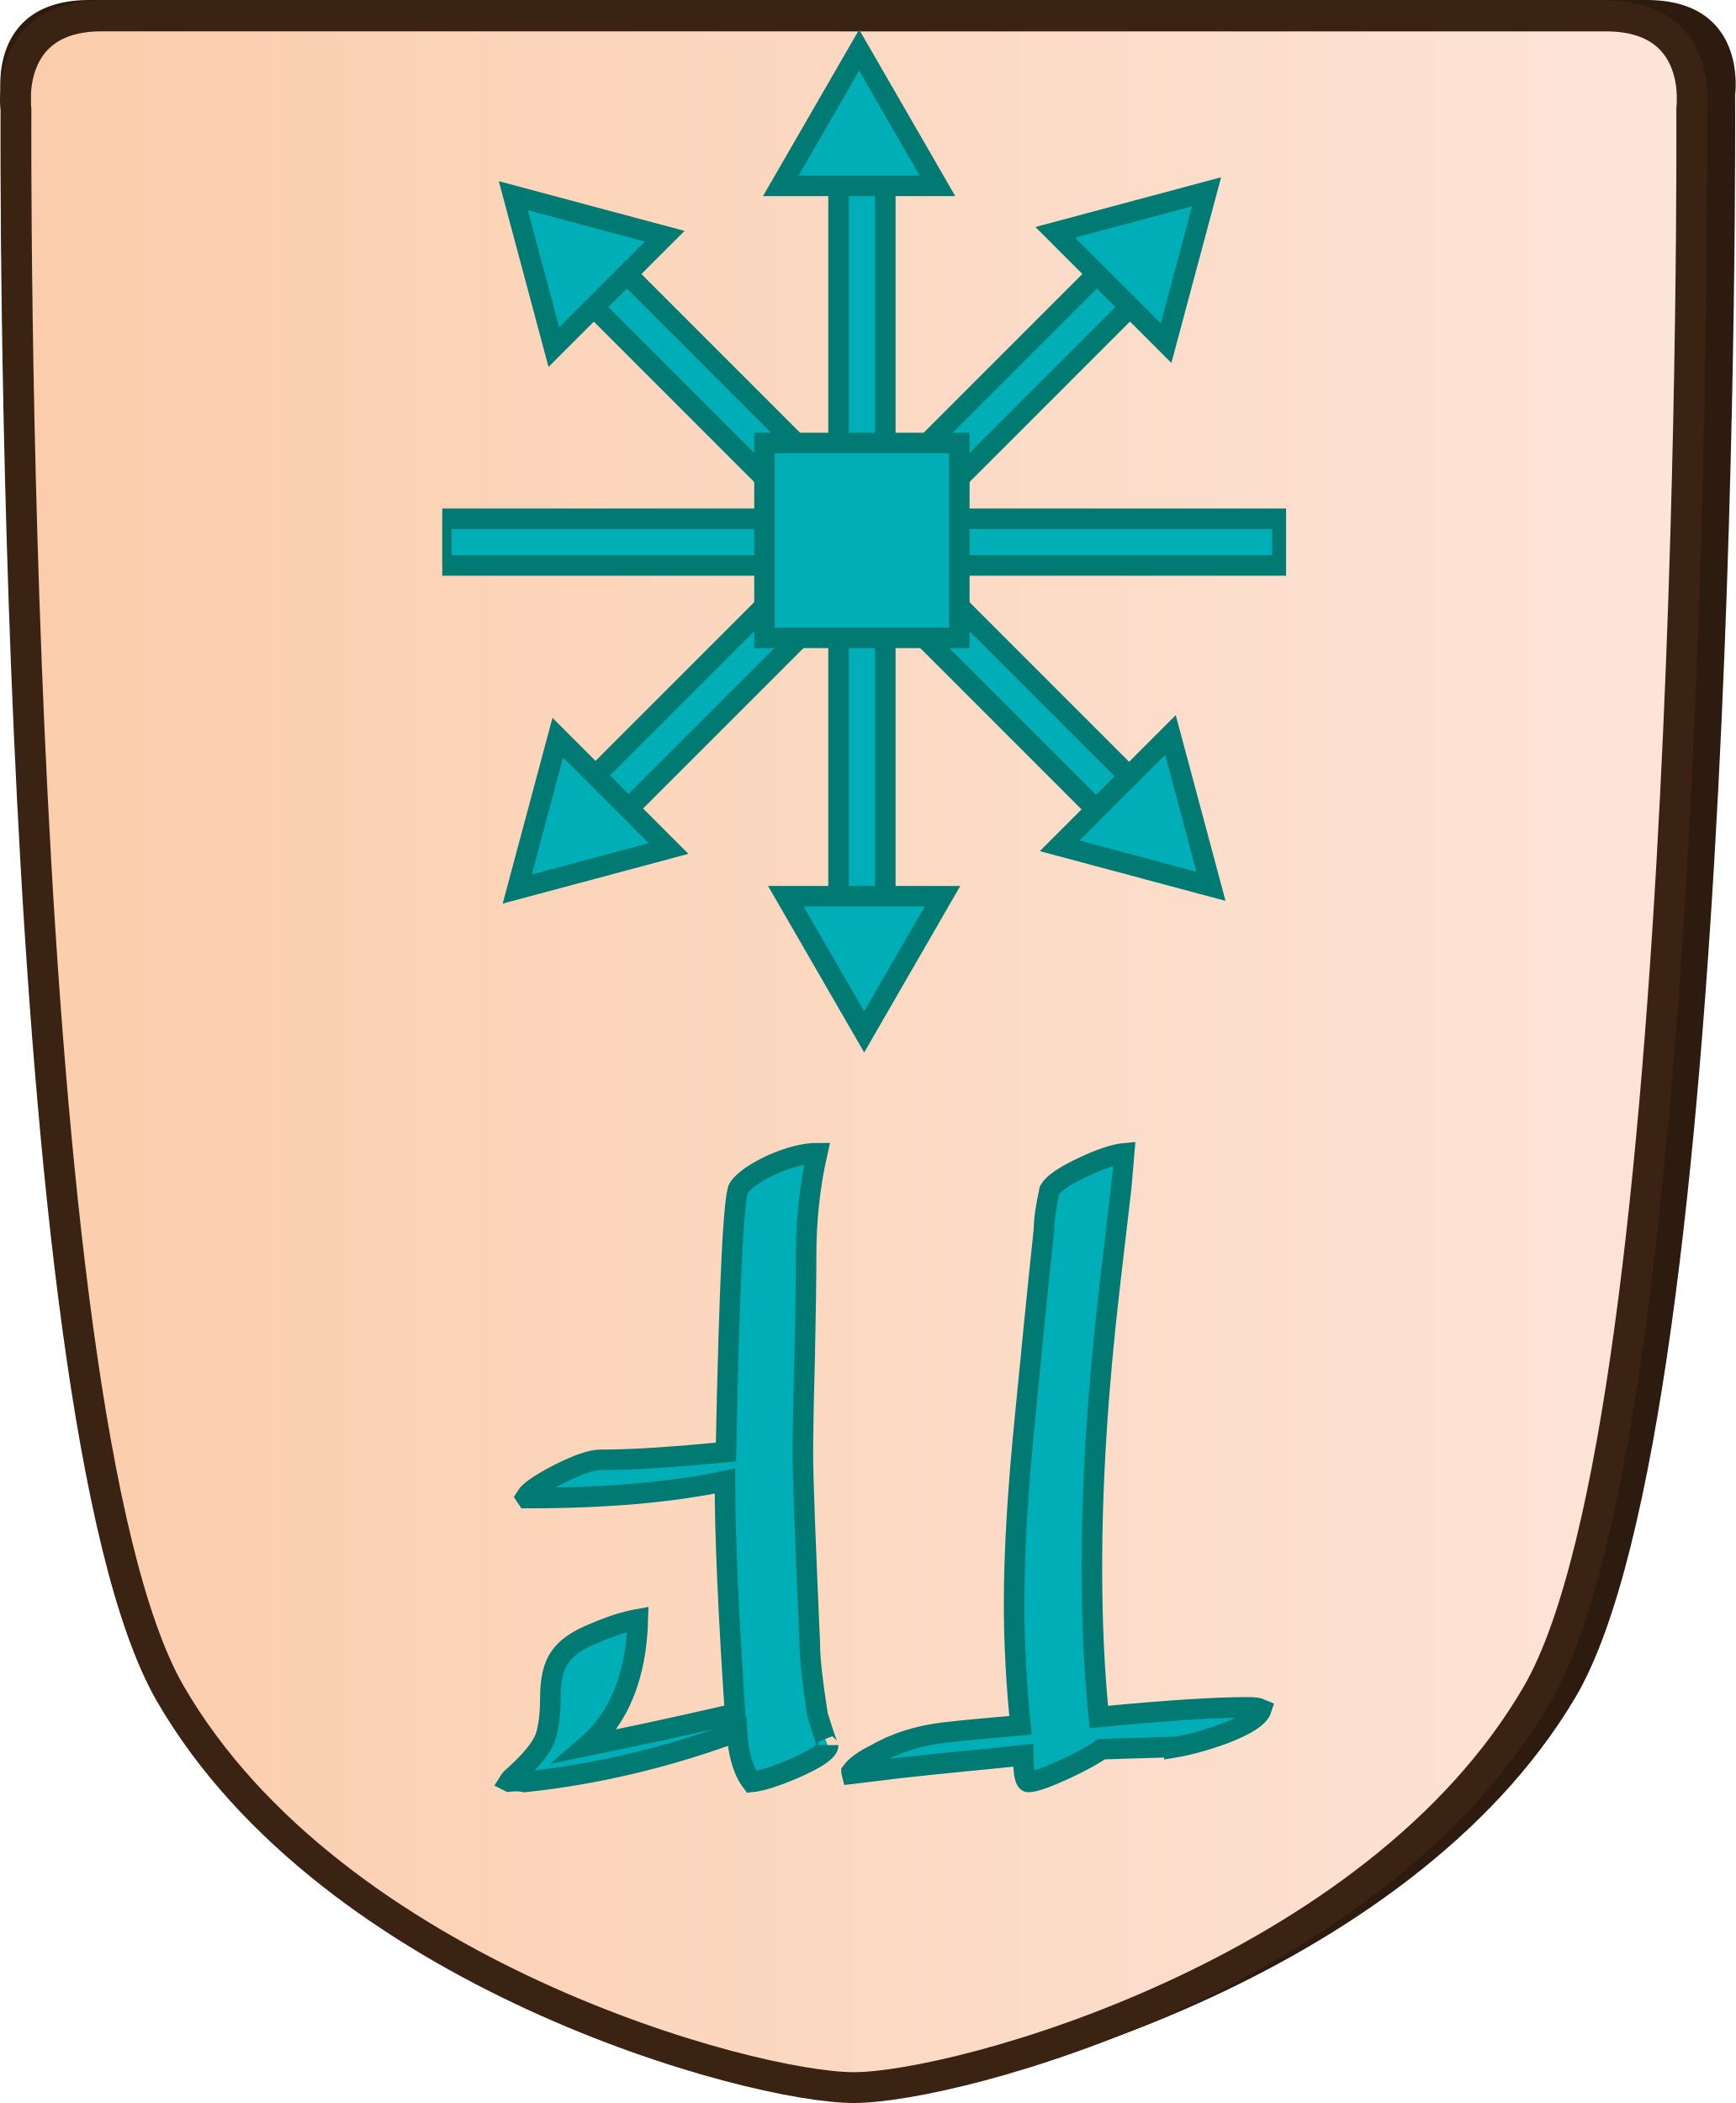
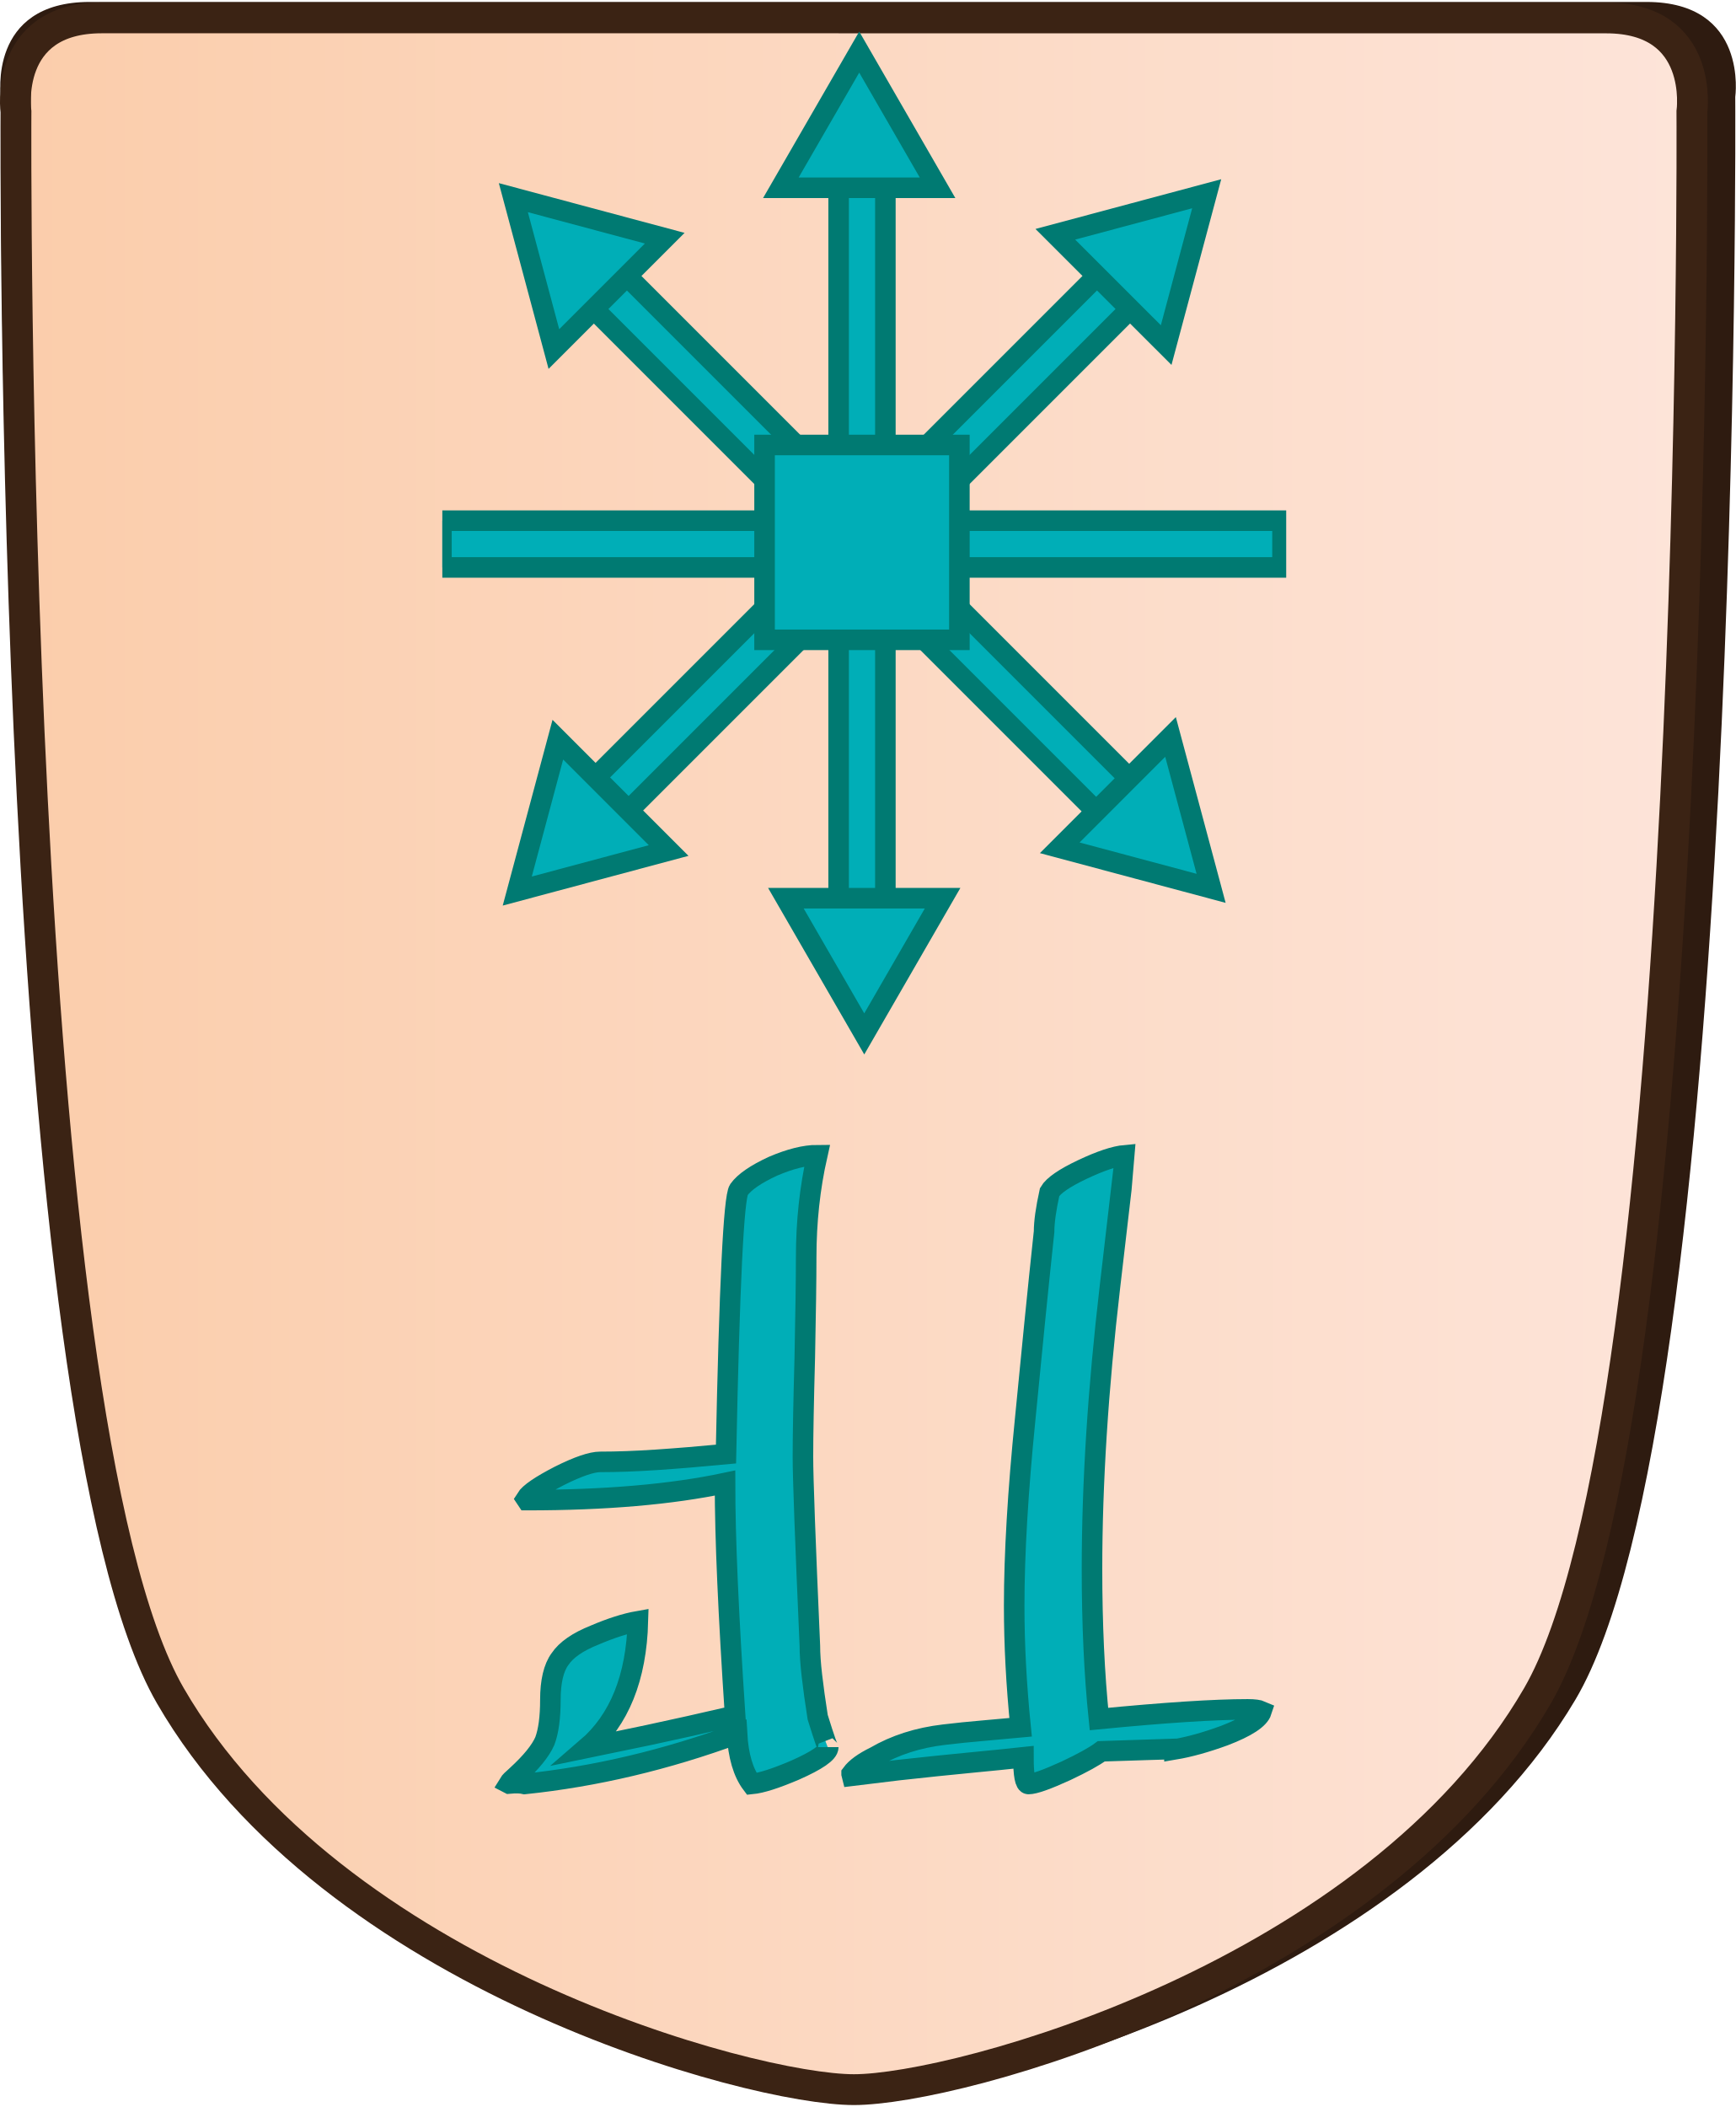
- <svg xmlns="http://www.w3.org/2000/svg" id="Layer_2" data-name="Layer 2" viewBox="0 0 337.98 409.43">
+ <svg xmlns="http://www.w3.org/2000/svg" id="Layer_2" data-name="Layer 2" width="337" height="409" viewBox="0 0 337.98 409.43">
  <defs>
    <style>
      .cls-1 {
        clip-path: url(#clippath-1);
      }

      .cls-2 {
        fill: #2e1b10;
      }

      .cls-3 {
        clip-path: url(#clippath);
      }

      .cls-4, .cls-5 {
        fill: none;
      }

      .cls-6 {
        fill: url(#linear-gradient);
      }

      .cls-6, .cls-7, .cls-5 {
        stroke-miterlimit: 10;
      }

      .cls-6, .cls-5 {
        stroke: #3b2314;
        stroke-width: 6px;
      }

      .cls-7 {
        fill: #00aeb7;
        stroke: #007a72;
        stroke-width: 4px;
      }
    </style>
    <clipPath id="clippath">
      <path id="Form_big" data-name="Form big" class="cls-5" d="M166.27,3.1H19.82C.54,3.1,3.11,21.39,3.11,21.39c0,0-1.54,253.78,30.06,308.36,31.6,54.58,113.05,76.68,133.09,76.68s101.49-22.1,133.09-76.68c31.6-54.58,30.06-308.36,30.06-308.36,0,0,2.57-18.28-16.7-18.28H166.27Z" />
    </clipPath>
    <linearGradient id="linear-gradient" x1="-1.5" y1="211.29" x2="325.03" y2="211.29" gradientTransform="translate(4.5 -14.51)" gradientUnits="userSpaceOnUse">
      <stop offset="0" stop-color="#fbcdab" />
      <stop offset="1" stop-color="#fde4d9" />
    </linearGradient>
    <clipPath id="clippath-1">
      <polygon class="cls-4" points="202.3 23.39 250.42 71.51 250.42 139.57 202.3 187.69 134.24 187.69 86.12 139.57 86.12 71.51 134.24 23.39 202.3 23.39" />
    </clipPath>
  </defs>
  <g id="International_north" data-name="International north">
    <g id="Tenacious_Falcon_copy_3" data-name="Tenacious Falcon copy 3">
      <path id="Shadow" class="cls-2" d="M169.02,0H17.45C-2.49,0,.17,18.5,.17,18.5c0,0-1.6,256.77,31.11,311.99,32.7,55.22,116.99,77.58,137.73,77.58s105.03-22.36,137.73-77.58c32.71-55.22,31.11-311.99,31.11-311.99,0,0,2.66-18.5-17.28-18.5H169.02Z" />
      <g>
        <g class="cls-3">
          <rect id="Color_gradient" data-name="Color gradient" class="cls-6" x="3" y="-56.19" width="326.53" height="505.92" />
        </g>
        <path id="Form_big-2" data-name="Form big" class="cls-5" d="M166.27,3.1H19.82C.54,3.1,3.11,21.39,3.11,21.39c0,0-1.54,253.78,30.06,308.36,31.6,54.58,113.05,76.68,133.09,76.68s101.49-22.1,133.09-76.68c31.6-54.58,30.06-308.36,30.06-308.36,0,0,2.57-18.28-16.7-18.28H166.27Z" />
      </g>
      <g id="Pieces_copy_33" data-name="Pieces copy 33">
        <g id="Tenacious_Falcon_copy_15" data-name="Tenacious Falcon copy 15">
          <g id="FALCON_move_copy_15" data-name="FALCON move copy 15">
            <g id="Lines">
              <g class="cls-1">
                <g>
                  <rect class="cls-7" x="163.28" y="-10.24" width="9.1" height="231.58" transform="translate(-25.47 149.6) rotate(-45)" />
                  <rect class="cls-7" x="52.04" y="101" width="231.58" height="9.1" transform="translate(-25.48 149.57) rotate(-45)" />
                  <rect class="cls-7" x="85.95" y="100.99" width="163.75" height="9.1" />
                  <rect class="cls-7" x="163.28" y="23.36" width="9.1" height="164.36" />
                </g>
              </g>
            </g>
            <g id="Arrows_copy_34" data-name="Arrows copy 34">
              <polygon class="cls-7" points="227.9 143.09 235.8 172.56 206.33 164.67 227.9 143.09" />
              <polygon class="cls-7" points="205.47 45.23 234.94 37.34 227.05 66.8 205.47 45.23" />
              <polygon class="cls-7" points="152.03 36.18 167.29 9.76 182.54 36.18 152.03 36.18" />
              <polygon class="cls-7" points="107.84 67.57 99.95 38.1 129.42 45.99 107.84 67.57" />
              <polygon class="cls-7" points="130.18 165.2 100.71 173.09 108.61 143.62 130.18 165.2" />
              <polygon class="cls-7" points="183.52 174.48 168.27 200.9 153.01 174.48 183.52 174.48" />
            </g>
            <rect id="Center" class="cls-7" x="148.86" y="86.25" width="37.93" height="37.93" />
          </g>
          <g>
            <path class="cls-7" d="M165.81,344.94c.84-1.14,2.36-2.24,4.57-3.32,3.89-2.27,8.37-3.71,13.45-4.3,2.51-.3,4.99-.55,7.44-.76,2.45-.21,4.93-.43,7.44-.67-.42-4.12-.73-8.16-.94-12.11-.21-3.95-.31-7.8-.31-11.57,0-10.04,.72-22.18,2.15-36.41,.6-6.1,1.2-12.17,1.79-18.2,.6-6.04,1.23-12.11,1.88-18.2,0-1.85,.36-4.43,1.08-7.71,.72-1.25,2.84-2.72,6.37-4.39,3.53-1.67,6.31-2.6,8.34-2.78,0,.18-.99,8.7-2.96,25.56-2.33,19.97-3.5,38.29-3.5,54.97,0,10.76,.45,20.5,1.35,29.23,12.85-1.25,22.51-1.88,28.97-1.88,1.25,0,2.15,.12,2.69,.36-.48,1.49-2.9,3.08-7.26,4.75-3.59,1.31-6.82,2.21-9.69,2.69v-.09c-1.55,.06-3.51,.12-5.87,.18-2.36,.06-5.16,.15-8.38,.27-1.37,1.02-3.65,2.27-6.82,3.77-3.77,1.73-6.22,2.6-7.35,2.6-.66,0-.99-1.73-.99-5.2-2.75,.3-6.16,.64-10.22,1.03-4.07,.39-8.82,.88-14.26,1.48-2.03,.24-4.99,.6-8.88,1.08l-.09-.36Z" />
            <path class="cls-7" d="M99.09,346.82c.18-.3,.69-.81,1.52-1.53,2.81-2.57,4.63-4.81,5.47-6.73,.72-1.91,1.08-4.6,1.08-8.07s.63-6.22,1.88-7.89c1.2-1.79,3.44-3.35,6.73-4.66,3.23-1.38,6.04-2.27,8.43-2.69-.3,11-3.62,19.22-9.95,24.66,3.23-.66,7.23-1.5,12.02-2.51,4.78-1.02,10.4-2.27,16.86-3.77-.66-9.87-1.15-18.55-1.48-26.05-.33-7.5-.49-13.91-.49-19.24-10.46,2.21-23.32,3.32-38.56,3.32l-.18-.27c.66-1.08,2.84-2.57,6.55-4.48,3.59-1.79,6.22-2.69,7.89-2.69,3.23,0,6.86-.13,10.9-.4,4.04-.27,8.56-.64,13.59-1.12,.66-32.82,1.5-49.98,2.51-51.47,1.08-1.5,3.29-3.02,6.64-4.57,3.35-1.43,6.22-2.15,8.61-2.15-1.43,6.34-2.15,12.97-2.15,19.91,0,4.24-.09,10.73-.27,19.46-.12,4.36-.21,8.16-.27,11.39-.06,3.23-.09,5.89-.09,7.98,0,4.12,.45,16.38,1.35,36.77,0,1.55,.13,3.5,.4,5.83,.27,2.33,.64,5.02,1.12,8.07,1.38,4.42,2.06,6.37,2.06,5.83,0,1.08-2.15,2.57-6.46,4.48-3.77,1.61-6.58,2.51-8.43,2.69-1.67-2.21-2.63-5.47-2.87-9.77-13.81,5.08-27.59,8.34-41.34,9.77-.72-.18-1.73-.21-3.05-.09Z" />
          </g>
        </g>
      </g>
    </g>
  </g>
</svg>
